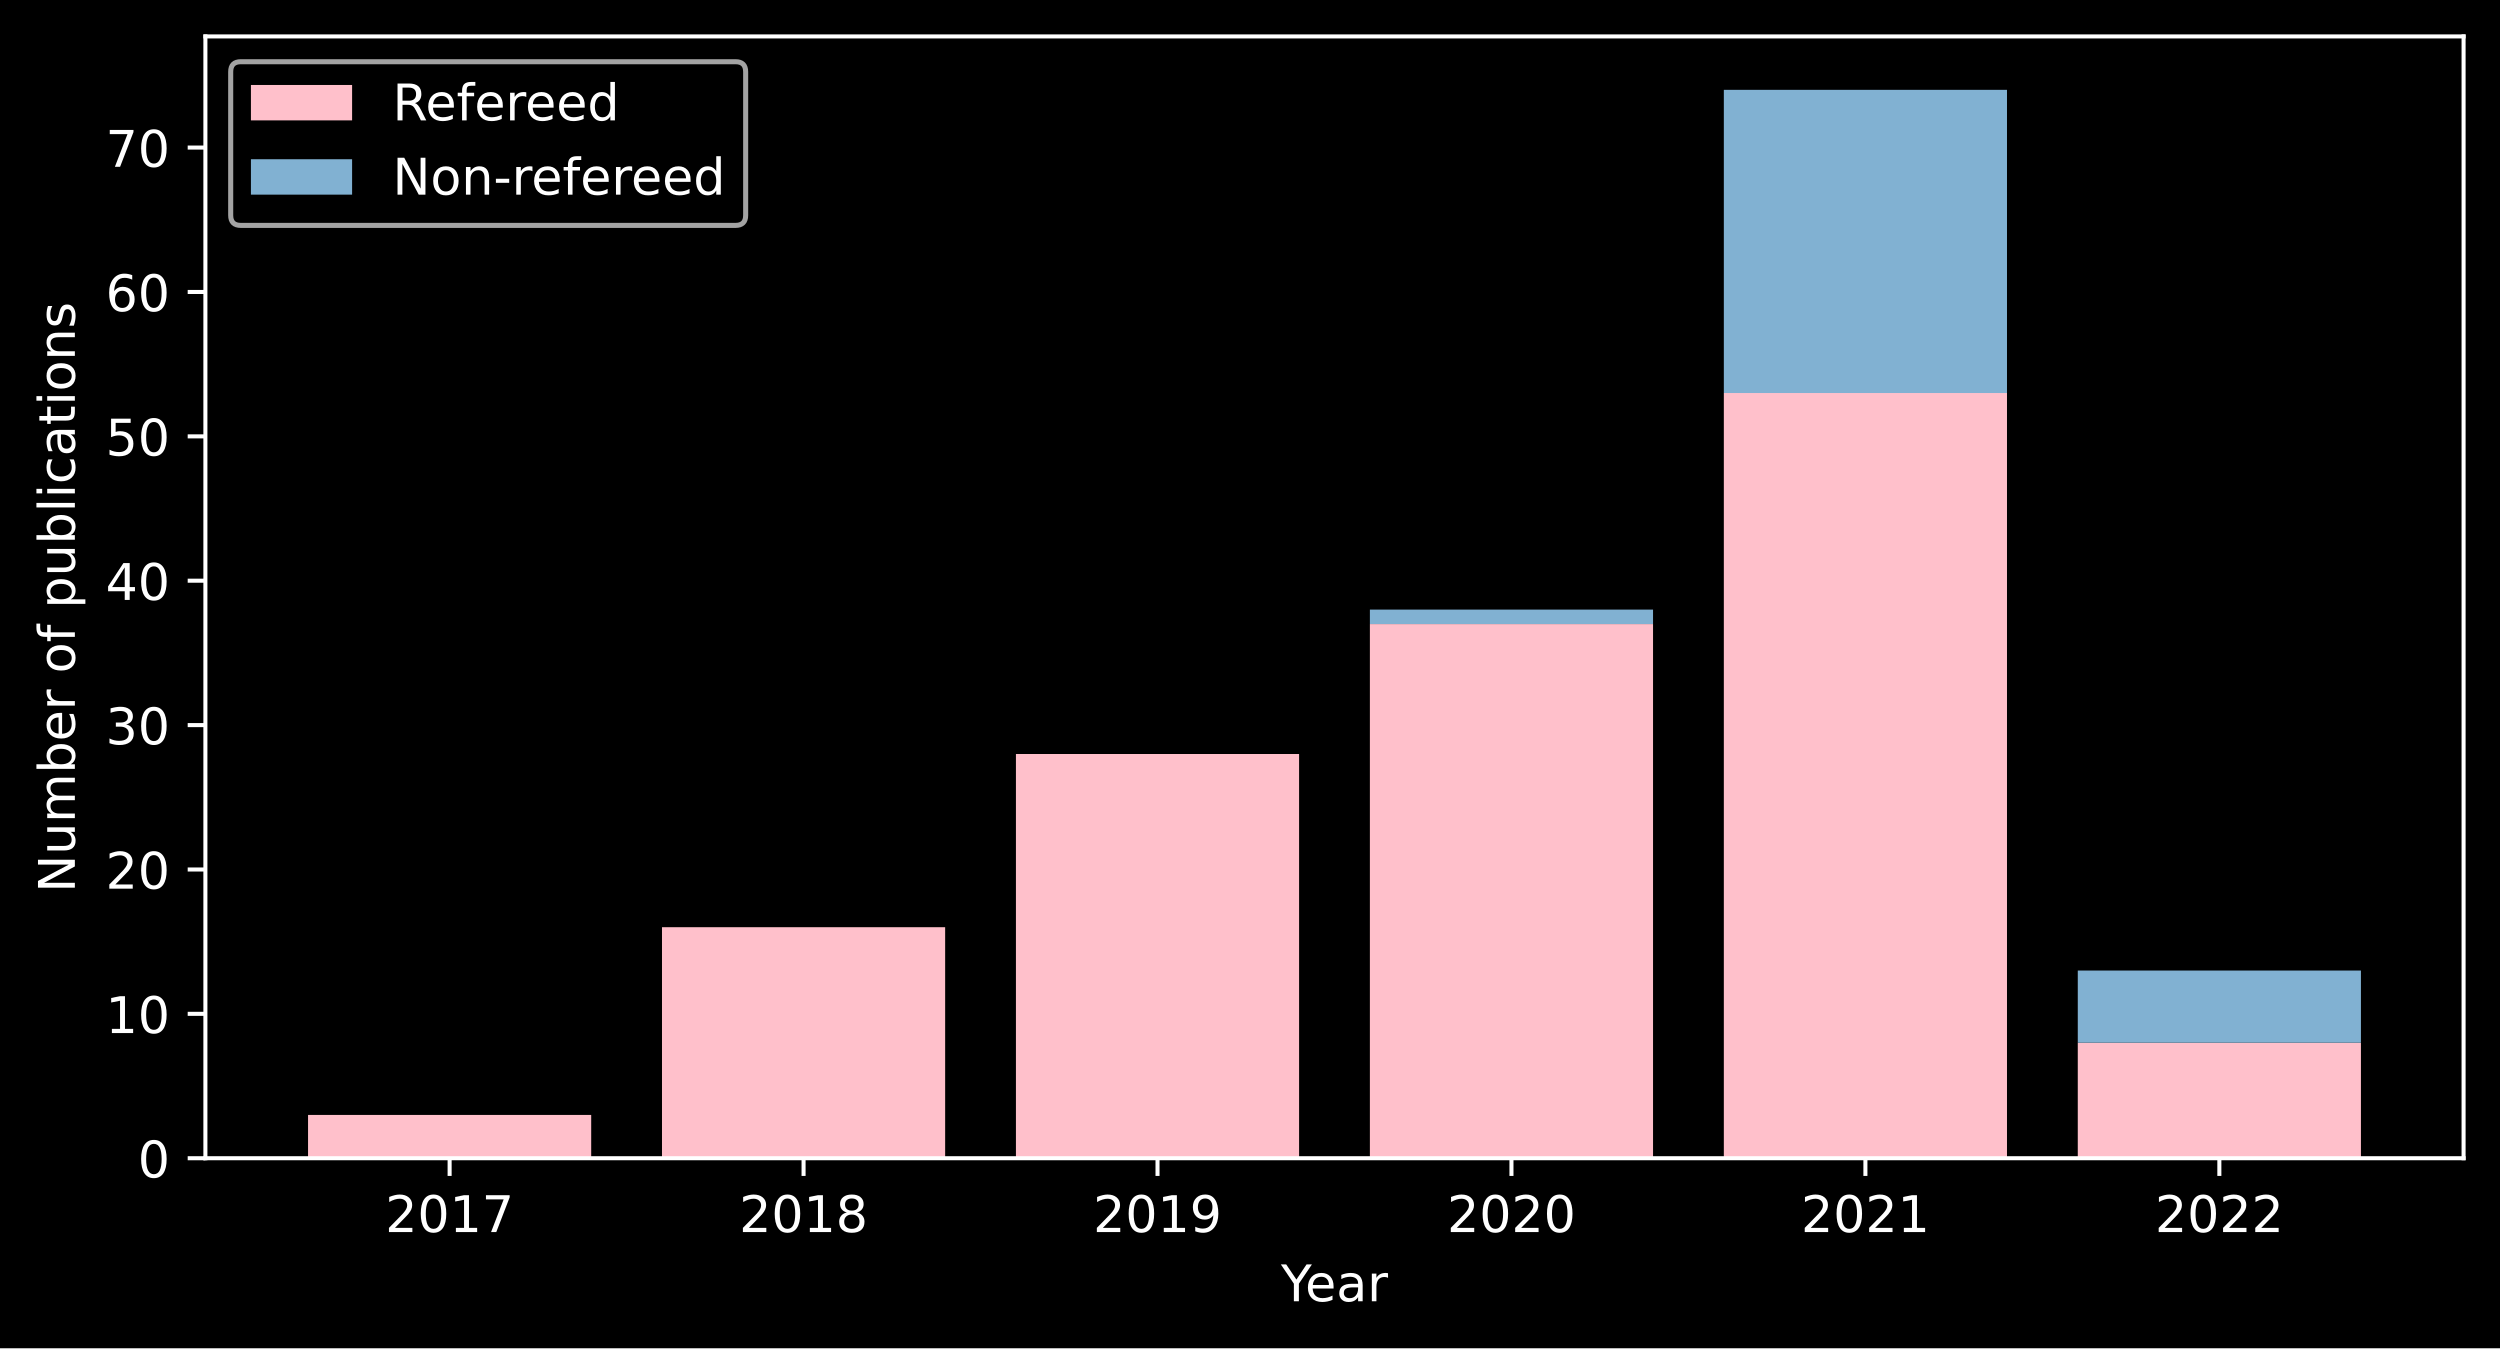
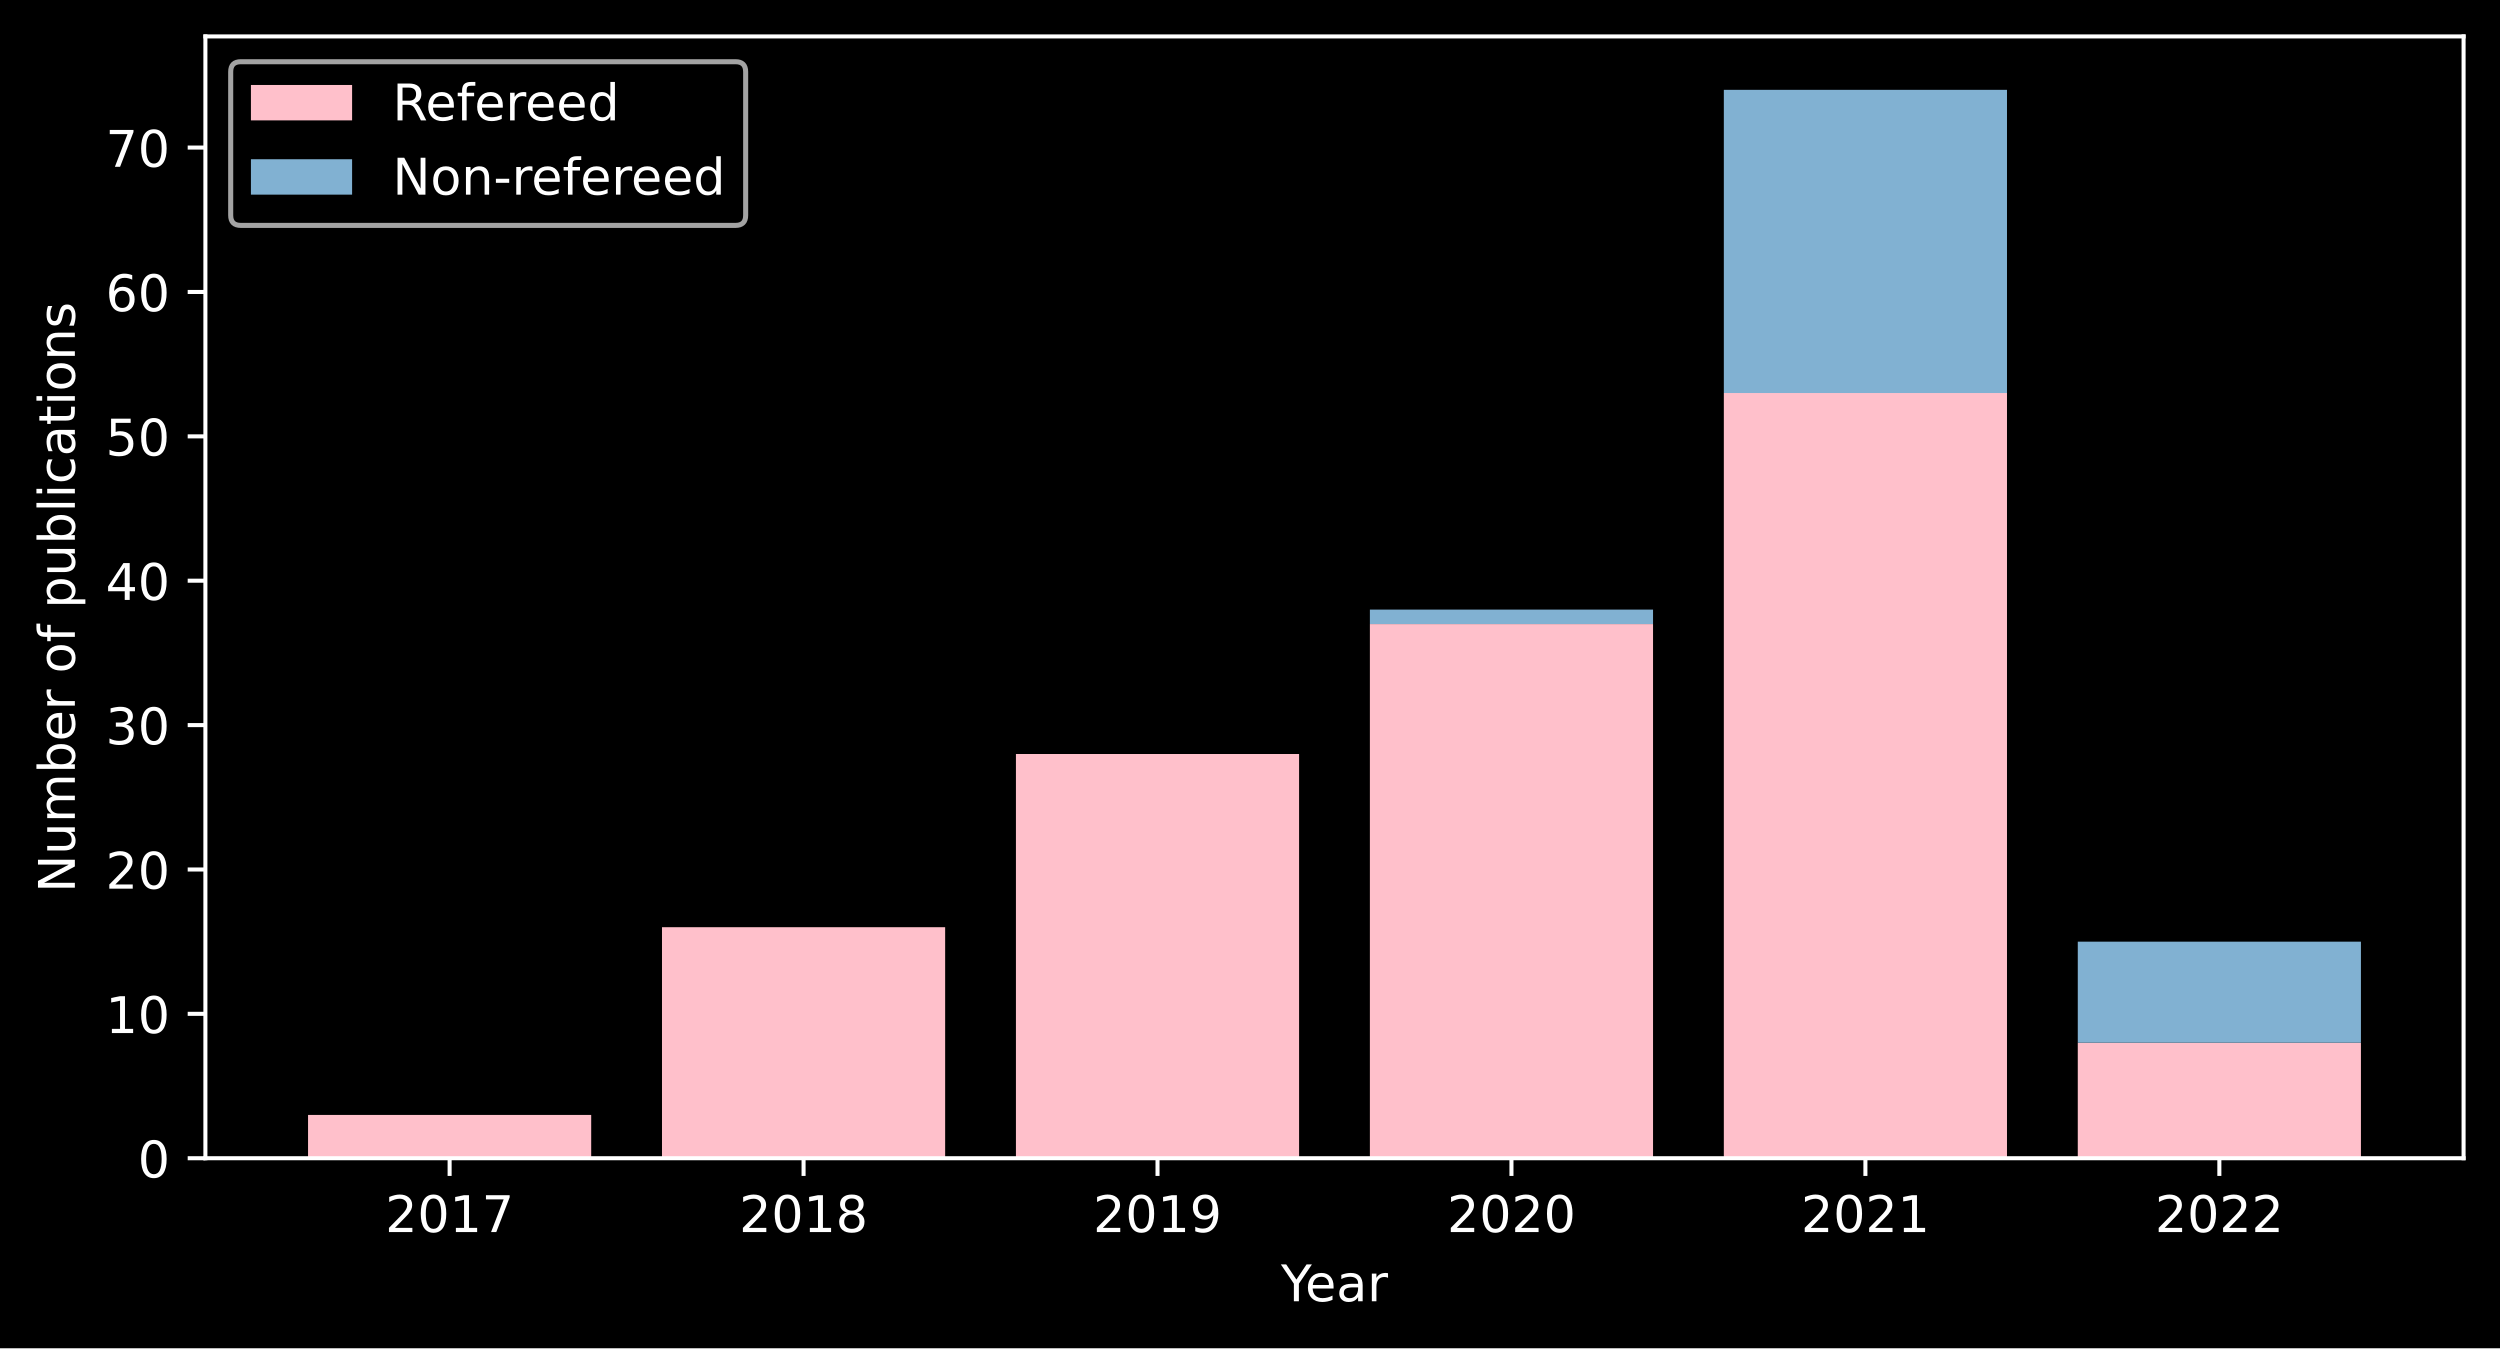
<svg xmlns="http://www.w3.org/2000/svg" xmlns:xlink="http://www.w3.org/1999/xlink" width="494.203pt" height="266.516pt" viewBox="0 0 494.203 266.516" version="1.1">
  <defs>
    <style type="text/css">*{stroke-linejoin: round; stroke-linecap: butt}</style>
  </defs>
  <g id="figure_1">
    <g id="patch_1">
      <path d="M 0 266.516  L 494.203 266.516  L 494.203 0  L 0 0  z " />
    </g>
    <g id="axes_1">
      <g id="patch_2">
        <path d="M 40.603 228.96  L 487.003 228.96  L 487.003 7.2  L 40.603 7.2  z " />
      </g>
      <g id="patch_3">
-         <path d="M 410.737 228.96  L 466.712 228.96  L 466.712 206.128  L 410.737 206.128  z " clip-path="url(#pca497030c2)" style="fill: #ffc0cb" />
+         <path d="M 410.737 228.96  L 466.712 228.96  L 466.712 206.128  L 410.737 206.128  z " clip-path="url(#p0828d75d05)" style="fill: #ffc0cb" />
      </g>
      <g id="patch_4">
-         <path d="M 340.769 228.96  L 396.744 228.96  L 396.744 77.695  L 340.769 77.695  z " clip-path="url(#pca497030c2)" style="fill: #ffc0cb" />
+         <path d="M 340.769 228.96  L 396.744 228.96  L 396.744 77.695  L 340.769 77.695  z " clip-path="url(#p0828d75d05)" style="fill: #ffc0cb" />
      </g>
      <g id="patch_5">
-         <path d="M 270.8 228.96  L 326.775 228.96  L 326.775 123.36  L 270.8 123.36  z " clip-path="url(#pca497030c2)" style="fill: #ffc0cb" />
+         <path d="M 270.8 228.96  L 326.775 228.96  L 326.775 123.36  L 270.8 123.36  z " clip-path="url(#p0828d75d05)" style="fill: #ffc0cb" />
      </g>
      <g id="patch_6">
-         <path d="M 200.831 228.96  L 256.806 228.96  L 256.806 149.046  L 200.831 149.046  z " clip-path="url(#pca497030c2)" style="fill: #ffc0cb" />
+         <path d="M 200.831 228.96  L 256.806 228.96  L 256.806 149.046  L 200.831 149.046  z " clip-path="url(#p0828d75d05)" style="fill: #ffc0cb" />
      </g>
      <g id="patch_7">
-         <path d="M 130.863 228.96  L 186.838 228.96  L 186.838 183.295  L 130.863 183.295  z " clip-path="url(#pca497030c2)" style="fill: #ffc0cb" />
+         <path d="M 130.863 228.96  L 186.838 228.96  L 186.838 183.295  L 130.863 183.295  z " clip-path="url(#p0828d75d05)" style="fill: #ffc0cb" />
      </g>
      <g id="patch_8">
-         <path d="M 60.894 228.96  L 116.869 228.96  L 116.869 220.398  L 60.894 220.398  z " clip-path="url(#pca497030c2)" style="fill: #ffc0cb" />
+         <path d="M 60.894 228.96  L 116.869 228.96  L 116.869 220.398  L 60.894 220.398  z " clip-path="url(#p0828d75d05)" style="fill: #ffc0cb" />
      </g>
      <g id="patch_9">
-         <path d="M 410.737 206.128  L 466.712 206.128  L 466.712 191.857  L 410.737 191.857  z " clip-path="url(#pca497030c2)" style="fill: #81b1d2" />
+         <path d="M 410.737 206.128  L 466.712 206.128  L 466.712 186.149  L 410.737 186.149  z " clip-path="url(#p0828d75d05)" style="fill: #81b1d2" />
      </g>
      <g id="patch_10">
-         <path d="M 340.769 77.695  L 396.744 77.695  L 396.744 17.76  L 340.769 17.76  z " clip-path="url(#pca497030c2)" style="fill: #81b1d2" />
+         <path d="M 340.769 77.695  L 396.744 77.695  L 396.744 17.76  L 340.769 17.76  z " clip-path="url(#p0828d75d05)" style="fill: #81b1d2" />
      </g>
      <g id="patch_11">
-         <path d="M 270.8 123.36  L 326.775 123.36  L 326.775 120.506  L 270.8 120.506  z " clip-path="url(#pca497030c2)" style="fill: #81b1d2" />
+         <path d="M 270.8 123.36  L 326.775 123.36  L 326.775 120.506  L 270.8 120.506  z " clip-path="url(#p0828d75d05)" style="fill: #81b1d2" />
      </g>
      <g id="patch_12">
-         <path d="M 200.831 149.046  L 256.806 149.046  L 256.806 149.046  L 200.831 149.046  z " clip-path="url(#pca497030c2)" style="fill: #81b1d2" />
+         <path d="M 200.831 149.046  L 256.806 149.046  L 256.806 149.046  L 200.831 149.046  z " clip-path="url(#p0828d75d05)" style="fill: #81b1d2" />
      </g>
      <g id="patch_13">
-         <path d="M 130.863 183.295  L 186.838 183.295  L 186.838 183.295  L 130.863 183.295  z " clip-path="url(#pca497030c2)" style="fill: #81b1d2" />
+         <path d="M 130.863 183.295  L 186.838 183.295  L 186.838 183.295  L 130.863 183.295  z " clip-path="url(#p0828d75d05)" style="fill: #81b1d2" />
      </g>
      <g id="patch_14">
-         <path d="M 60.894 220.398  L 116.869 220.398  L 116.869 220.398  L 60.894 220.398  z " clip-path="url(#pca497030c2)" style="fill: #81b1d2" />
+         <path d="M 60.894 220.398  L 116.869 220.398  L 116.869 220.398  L 60.894 220.398  z " clip-path="url(#p0828d75d05)" style="fill: #81b1d2" />
      </g>
      <g id="matplotlib.axis_1">
        <g id="xtick_1">
          <g id="line2d_1">
            <defs>
-               <path id="mfd5623c3f3" d="M 0 0  L 0 3.5  " style="stroke: #ffffff; stroke-width: 0.8" />
-             </defs>
-             <g>
-               <use xlink:href="#mfd5623c3f3" x="438.725" y="228.96" style="fill: #ffffff; stroke: #ffffff; stroke-width: 0.8" />
+               <path id="m90d5ea6940" d="M 0 0  L 0 3.5  " style="stroke: #ffffff; stroke-width: 0.8" />
+             </defs>
+             <g>
+               <use xlink:href="#m90d5ea6940" x="438.725" y="228.96" style="fill: #ffffff; stroke: #ffffff; stroke-width: 0.8" />
            </g>
          </g>
          <g id="text_1">
            <g style="fill: #ffffff" transform="translate(425.9998 243.5584)scale(0.1 -0.1)">
              <defs>
                <path id="DejaVuSans-32" d="M 1228 531  L 3431 531  L 3431 0  L 469 0  L 469 531  Q 828 903 1448 1529  Q 2069 2156 2228 2338  Q 2531 2678 2651 2914  Q 2772 3150 2772 3378  Q 2772 3750 2511 3984  Q 2250 4219 1831 4219  Q 1534 4219 1204 4116  Q 875 4013 500 3803  L 500 4441  Q 881 4594 1212 4672  Q 1544 4750 1819 4750  Q 2544 4750 2975 4387  Q 3406 4025 3406 3419  Q 3406 3131 3298 2873  Q 3191 2616 2906 2266  Q 2828 2175 2409 1742  Q 1991 1309 1228 531  z " transform="scale(0.015625)" />
                <path id="DejaVuSans-30" d="M 2034 4250  Q 1547 4250 1301 3770  Q 1056 3291 1056 2328  Q 1056 1369 1301 889  Q 1547 409 2034 409  Q 2525 409 2770 889  Q 3016 1369 3016 2328  Q 3016 3291 2770 3770  Q 2525 4250 2034 4250  z M 2034 4750  Q 2819 4750 3233 4129  Q 3647 3509 3647 2328  Q 3647 1150 3233 529  Q 2819 -91 2034 -91  Q 1250 -91 836 529  Q 422 1150 422 2328  Q 422 3509 836 4129  Q 1250 4750 2034 4750  z " transform="scale(0.015625)" />
              </defs>
              <use xlink:href="#DejaVuSans-32" />
              <use xlink:href="#DejaVuSans-30" x="63.623" />
              <use xlink:href="#DejaVuSans-32" x="127.246" />
              <use xlink:href="#DejaVuSans-32" x="190.869" />
            </g>
          </g>
        </g>
        <g id="xtick_2">
          <g id="line2d_2">
            <g>
-               <use xlink:href="#mfd5623c3f3" x="368.756" y="228.96" style="fill: #ffffff; stroke: #ffffff; stroke-width: 0.8" />
+               <use xlink:href="#m90d5ea6940" x="368.756" y="228.96" style="fill: #ffffff; stroke: #ffffff; stroke-width: 0.8" />
            </g>
          </g>
          <g id="text_2">
            <g style="fill: #ffffff" transform="translate(356.0311 243.5584)scale(0.1 -0.1)">
              <defs>
                <path id="DejaVuSans-31" d="M 794 531  L 1825 531  L 1825 4091  L 703 3866  L 703 4441  L 1819 4666  L 2450 4666  L 2450 531  L 3481 531  L 3481 0  L 794 0  L 794 531  z " transform="scale(0.015625)" />
              </defs>
              <use xlink:href="#DejaVuSans-32" />
              <use xlink:href="#DejaVuSans-30" x="63.623" />
              <use xlink:href="#DejaVuSans-32" x="127.246" />
              <use xlink:href="#DejaVuSans-31" x="190.869" />
            </g>
          </g>
        </g>
        <g id="xtick_3">
          <g id="line2d_3">
            <g>
-               <use xlink:href="#mfd5623c3f3" x="298.787" y="228.96" style="fill: #ffffff; stroke: #ffffff; stroke-width: 0.8" />
+               <use xlink:href="#m90d5ea6940" x="298.787" y="228.96" style="fill: #ffffff; stroke: #ffffff; stroke-width: 0.8" />
            </g>
          </g>
          <g id="text_3">
            <g style="fill: #ffffff" transform="translate(286.0625 243.5584)scale(0.1 -0.1)">
              <use xlink:href="#DejaVuSans-32" />
              <use xlink:href="#DejaVuSans-30" x="63.623" />
              <use xlink:href="#DejaVuSans-32" x="127.246" />
              <use xlink:href="#DejaVuSans-30" x="190.869" />
            </g>
          </g>
        </g>
        <g id="xtick_4">
          <g id="line2d_4">
            <g>
-               <use xlink:href="#mfd5623c3f3" x="228.819" y="228.96" style="fill: #ffffff; stroke: #ffffff; stroke-width: 0.8" />
+               <use xlink:href="#m90d5ea6940" x="228.819" y="228.96" style="fill: #ffffff; stroke: #ffffff; stroke-width: 0.8" />
            </g>
          </g>
          <g id="text_4">
            <g style="fill: #ffffff" transform="translate(216.0938 243.5584)scale(0.1 -0.1)">
              <defs>
                <path id="DejaVuSans-39" d="M 703 97  L 703 672  Q 941 559 1184 500  Q 1428 441 1663 441  Q 2288 441 2617 861  Q 2947 1281 2994 2138  Q 2813 1869 2534 1725  Q 2256 1581 1919 1581  Q 1219 1581 811 2004  Q 403 2428 403 3163  Q 403 3881 828 4315  Q 1253 4750 1959 4750  Q 2769 4750 3195 4129  Q 3622 3509 3622 2328  Q 3622 1225 3098 567  Q 2575 -91 1691 -91  Q 1453 -91 1209 -44  Q 966 3 703 97  z M 1959 2075  Q 2384 2075 2632 2365  Q 2881 2656 2881 3163  Q 2881 3666 2632 3958  Q 2384 4250 1959 4250  Q 1534 4250 1286 3958  Q 1038 3666 1038 3163  Q 1038 2656 1286 2365  Q 1534 2075 1959 2075  z " transform="scale(0.015625)" />
              </defs>
              <use xlink:href="#DejaVuSans-32" />
              <use xlink:href="#DejaVuSans-30" x="63.623" />
              <use xlink:href="#DejaVuSans-31" x="127.246" />
              <use xlink:href="#DejaVuSans-39" x="190.869" />
            </g>
          </g>
        </g>
        <g id="xtick_5">
          <g id="line2d_5">
            <g>
-               <use xlink:href="#mfd5623c3f3" x="158.85" y="228.96" style="fill: #ffffff; stroke: #ffffff; stroke-width: 0.8" />
+               <use xlink:href="#m90d5ea6940" x="158.85" y="228.96" style="fill: #ffffff; stroke: #ffffff; stroke-width: 0.8" />
            </g>
          </g>
          <g id="text_5">
            <g style="fill: #ffffff" transform="translate(146.1251 243.5584)scale(0.1 -0.1)">
              <defs>
                <path id="DejaVuSans-38" d="M 2034 2216  Q 1584 2216 1326 1975  Q 1069 1734 1069 1313  Q 1069 891 1326 650  Q 1584 409 2034 409  Q 2484 409 2743 651  Q 3003 894 3003 1313  Q 3003 1734 2745 1975  Q 2488 2216 2034 2216  z M 1403 2484  Q 997 2584 770 2862  Q 544 3141 544 3541  Q 544 4100 942 4425  Q 1341 4750 2034 4750  Q 2731 4750 3128 4425  Q 3525 4100 3525 3541  Q 3525 3141 3298 2862  Q 3072 2584 2669 2484  Q 3125 2378 3379 2068  Q 3634 1759 3634 1313  Q 3634 634 3220 271  Q 2806 -91 2034 -91  Q 1263 -91 848 271  Q 434 634 434 1313  Q 434 1759 690 2068  Q 947 2378 1403 2484  z M 1172 3481  Q 1172 3119 1398 2916  Q 1625 2713 2034 2713  Q 2441 2713 2670 2916  Q 2900 3119 2900 3481  Q 2900 3844 2670 4047  Q 2441 4250 2034 4250  Q 1625 4250 1398 4047  Q 1172 3844 1172 3481  z " transform="scale(0.015625)" />
              </defs>
              <use xlink:href="#DejaVuSans-32" />
              <use xlink:href="#DejaVuSans-30" x="63.623" />
              <use xlink:href="#DejaVuSans-31" x="127.246" />
              <use xlink:href="#DejaVuSans-38" x="190.869" />
            </g>
          </g>
        </g>
        <g id="xtick_6">
          <g id="line2d_6">
            <g>
-               <use xlink:href="#mfd5623c3f3" x="88.881" y="228.96" style="fill: #ffffff; stroke: #ffffff; stroke-width: 0.8" />
+               <use xlink:href="#m90d5ea6940" x="88.881" y="228.96" style="fill: #ffffff; stroke: #ffffff; stroke-width: 0.8" />
            </g>
          </g>
          <g id="text_6">
            <g style="fill: #ffffff" transform="translate(76.1565 243.5584)scale(0.1 -0.1)">
              <defs>
                <path id="DejaVuSans-37" d="M 525 4666  L 3525 4666  L 3525 4397  L 1831 0  L 1172 0  L 2766 4134  L 525 4134  L 525 4666  z " transform="scale(0.015625)" />
              </defs>
              <use xlink:href="#DejaVuSans-32" />
              <use xlink:href="#DejaVuSans-30" x="63.623" />
              <use xlink:href="#DejaVuSans-31" x="127.246" />
              <use xlink:href="#DejaVuSans-37" x="190.869" />
            </g>
          </g>
        </g>
        <g id="text_7">
          <g style="fill: #ffffff" transform="translate(253.2156 257.2366)scale(0.1 -0.1)">
            <defs>
              <path id="DejaVuSans-59" d="M -13 4666  L 666 4666  L 1959 2747  L 3244 4666  L 3922 4666  L 2272 2222  L 2272 0  L 1638 0  L 1638 2222  L -13 4666  z " transform="scale(0.015625)" />
              <path id="DejaVuSans-65" d="M 3597 1894  L 3597 1613  L 953 1613  Q 991 1019 1311 708  Q 1631 397 2203 397  Q 2534 397 2845 478  Q 3156 559 3463 722  L 3463 178  Q 3153 47 2828 -22  Q 2503 -91 2169 -91  Q 1331 -91 842 396  Q 353 884 353 1716  Q 353 2575 817 3079  Q 1281 3584 2069 3584  Q 2775 3584 3186 3129  Q 3597 2675 3597 1894  z M 3022 2063  Q 3016 2534 2758 2815  Q 2500 3097 2075 3097  Q 1594 3097 1305 2825  Q 1016 2553 972 2059  L 3022 2063  z " transform="scale(0.015625)" />
              <path id="DejaVuSans-61" d="M 2194 1759  Q 1497 1759 1228 1600  Q 959 1441 959 1056  Q 959 750 1161 570  Q 1363 391 1709 391  Q 2188 391 2477 730  Q 2766 1069 2766 1631  L 2766 1759  L 2194 1759  z M 3341 1997  L 3341 0  L 2766 0  L 2766 531  Q 2569 213 2275 61  Q 1981 -91 1556 -91  Q 1019 -91 701 211  Q 384 513 384 1019  Q 384 1609 779 1909  Q 1175 2209 1959 2209  L 2766 2209  L 2766 2266  Q 2766 2663 2505 2880  Q 2244 3097 1772 3097  Q 1472 3097 1187 3025  Q 903 2953 641 2809  L 641 3341  Q 956 3463 1253 3523  Q 1550 3584 1831 3584  Q 2591 3584 2966 3190  Q 3341 2797 3341 1997  z " transform="scale(0.015625)" />
              <path id="DejaVuSans-72" d="M 2631 2963  Q 2534 3019 2420 3045  Q 2306 3072 2169 3072  Q 1681 3072 1420 2755  Q 1159 2438 1159 1844  L 1159 0  L 581 0  L 581 3500  L 1159 3500  L 1159 2956  Q 1341 3275 1631 3429  Q 1922 3584 2338 3584  Q 2397 3584 2469 3576  Q 2541 3569 2628 3553  L 2631 2963  z " transform="scale(0.015625)" />
            </defs>
            <use xlink:href="#DejaVuSans-59" />
            <use xlink:href="#DejaVuSans-65" x="47.834" />
            <use xlink:href="#DejaVuSans-61" x="109.357" />
            <use xlink:href="#DejaVuSans-72" x="170.637" />
          </g>
        </g>
      </g>
      <g id="matplotlib.axis_2">
        <g id="ytick_1">
          <g id="line2d_7">
            <defs>
-               <path id="m4cef9b51c7" d="M 0 0  L -3.5 0  " style="stroke: #ffffff; stroke-width: 0.8" />
-             </defs>
-             <g>
-               <use xlink:href="#m4cef9b51c7" x="40.603" y="228.96" style="fill: #ffffff; stroke: #ffffff; stroke-width: 0.8" />
+               <path id="mcc60d01789" d="M 0 0  L -3.5 0  " style="stroke: #ffffff; stroke-width: 0.8" />
+             </defs>
+             <g>
+               <use xlink:href="#mcc60d01789" x="40.603" y="228.96" style="fill: #ffffff; stroke: #ffffff; stroke-width: 0.8" />
            </g>
          </g>
          <g id="text_8">
            <g style="fill: #ffffff" transform="translate(27.24063 232.7592)scale(0.1 -0.1)">
              <use xlink:href="#DejaVuSans-30" />
            </g>
          </g>
        </g>
        <g id="ytick_2">
          <g id="line2d_8">
            <g>
-               <use xlink:href="#m4cef9b51c7" x="40.603" y="200.419" style="fill: #ffffff; stroke: #ffffff; stroke-width: 0.8" />
+               <use xlink:href="#mcc60d01789" x="40.603" y="200.419" style="fill: #ffffff; stroke: #ffffff; stroke-width: 0.8" />
            </g>
          </g>
          <g id="text_9">
            <g style="fill: #ffffff" transform="translate(20.87813 204.2187)scale(0.1 -0.1)">
              <use xlink:href="#DejaVuSans-31" />
              <use xlink:href="#DejaVuSans-30" x="63.623" />
            </g>
          </g>
        </g>
        <g id="ytick_3">
          <g id="line2d_9">
            <g>
-               <use xlink:href="#m4cef9b51c7" x="40.603" y="171.879" style="fill: #ffffff; stroke: #ffffff; stroke-width: 0.8" />
+               <use xlink:href="#mcc60d01789" x="40.603" y="171.879" style="fill: #ffffff; stroke: #ffffff; stroke-width: 0.8" />
            </g>
          </g>
          <g id="text_10">
            <g style="fill: #ffffff" transform="translate(20.87813 175.6781)scale(0.1 -0.1)">
              <use xlink:href="#DejaVuSans-32" />
              <use xlink:href="#DejaVuSans-30" x="63.623" />
            </g>
          </g>
        </g>
        <g id="ytick_4">
          <g id="line2d_10">
            <g>
-               <use xlink:href="#m4cef9b51c7" x="40.603" y="143.338" style="fill: #ffffff; stroke: #ffffff; stroke-width: 0.8" />
+               <use xlink:href="#mcc60d01789" x="40.603" y="143.338" style="fill: #ffffff; stroke: #ffffff; stroke-width: 0.8" />
            </g>
          </g>
          <g id="text_11">
            <g style="fill: #ffffff" transform="translate(20.87813 147.1376)scale(0.1 -0.1)">
              <defs>
                <path id="DejaVuSans-33" d="M 2597 2516  Q 3050 2419 3304 2112  Q 3559 1806 3559 1356  Q 3559 666 3084 287  Q 2609 -91 1734 -91  Q 1441 -91 1130 -33  Q 819 25 488 141  L 488 750  Q 750 597 1062 519  Q 1375 441 1716 441  Q 2309 441 2620 675  Q 2931 909 2931 1356  Q 2931 1769 2642 2001  Q 2353 2234 1838 2234  L 1294 2234  L 1294 2753  L 1863 2753  Q 2328 2753 2575 2939  Q 2822 3125 2822 3475  Q 2822 3834 2567 4026  Q 2313 4219 1838 4219  Q 1578 4219 1281 4162  Q 984 4106 628 3988  L 628 4550  Q 988 4650 1302 4700  Q 1616 4750 1894 4750  Q 2613 4750 3031 4423  Q 3450 4097 3450 3541  Q 3450 3153 3228 2886  Q 3006 2619 2597 2516  z " transform="scale(0.015625)" />
              </defs>
              <use xlink:href="#DejaVuSans-33" />
              <use xlink:href="#DejaVuSans-30" x="63.623" />
            </g>
          </g>
        </g>
        <g id="ytick_5">
          <g id="line2d_11">
            <g>
-               <use xlink:href="#m4cef9b51c7" x="40.603" y="114.798" style="fill: #ffffff; stroke: #ffffff; stroke-width: 0.8" />
+               <use xlink:href="#mcc60d01789" x="40.603" y="114.798" style="fill: #ffffff; stroke: #ffffff; stroke-width: 0.8" />
            </g>
          </g>
          <g id="text_12">
            <g style="fill: #ffffff" transform="translate(20.87813 118.5971)scale(0.1 -0.1)">
              <defs>
                <path id="DejaVuSans-34" d="M 2419 4116  L 825 1625  L 2419 1625  L 2419 4116  z M 2253 4666  L 3047 4666  L 3047 1625  L 3713 1625  L 3713 1100  L 3047 1100  L 3047 0  L 2419 0  L 2419 1100  L 313 1100  L 313 1709  L 2253 4666  z " transform="scale(0.015625)" />
              </defs>
              <use xlink:href="#DejaVuSans-34" />
              <use xlink:href="#DejaVuSans-30" x="63.623" />
            </g>
          </g>
        </g>
        <g id="ytick_6">
          <g id="line2d_12">
            <g>
-               <use xlink:href="#m4cef9b51c7" x="40.603" y="86.257" style="fill: #ffffff; stroke: #ffffff; stroke-width: 0.8" />
+               <use xlink:href="#mcc60d01789" x="40.603" y="86.257" style="fill: #ffffff; stroke: #ffffff; stroke-width: 0.8" />
            </g>
          </g>
          <g id="text_13">
            <g style="fill: #ffffff" transform="translate(20.87813 90.05652)scale(0.1 -0.1)">
              <defs>
                <path id="DejaVuSans-35" d="M 691 4666  L 3169 4666  L 3169 4134  L 1269 4134  L 1269 2991  Q 1406 3038 1543 3061  Q 1681 3084 1819 3084  Q 2600 3084 3056 2656  Q 3513 2228 3513 1497  Q 3513 744 3044 326  Q 2575 -91 1722 -91  Q 1428 -91 1123 -41  Q 819 9 494 109  L 494 744  Q 775 591 1075 516  Q 1375 441 1709 441  Q 2250 441 2565 725  Q 2881 1009 2881 1497  Q 2881 1984 2565 2268  Q 2250 2553 1709 2553  Q 1456 2553 1204 2497  Q 953 2441 691 2322  L 691 4666  z " transform="scale(0.015625)" />
              </defs>
              <use xlink:href="#DejaVuSans-35" />
              <use xlink:href="#DejaVuSans-30" x="63.623" />
            </g>
          </g>
        </g>
        <g id="ytick_7">
          <g id="line2d_13">
            <g>
-               <use xlink:href="#m4cef9b51c7" x="40.603" y="57.717" style="fill: #ffffff; stroke: #ffffff; stroke-width: 0.8" />
+               <use xlink:href="#mcc60d01789" x="40.603" y="57.717" style="fill: #ffffff; stroke: #ffffff; stroke-width: 0.8" />
            </g>
          </g>
          <g id="text_14">
            <g style="fill: #ffffff" transform="translate(20.87813 61.51598)scale(0.1 -0.1)">
              <defs>
                <path id="DejaVuSans-36" d="M 2113 2584  Q 1688 2584 1439 2293  Q 1191 2003 1191 1497  Q 1191 994 1439 701  Q 1688 409 2113 409  Q 2538 409 2786 701  Q 3034 994 3034 1497  Q 3034 2003 2786 2293  Q 2538 2584 2113 2584  z M 3366 4563  L 3366 3988  Q 3128 4100 2886 4159  Q 2644 4219 2406 4219  Q 1781 4219 1451 3797  Q 1122 3375 1075 2522  Q 1259 2794 1537 2939  Q 1816 3084 2150 3084  Q 2853 3084 3261 2657  Q 3669 2231 3669 1497  Q 3669 778 3244 343  Q 2819 -91 2113 -91  Q 1303 -91 875 529  Q 447 1150 447 2328  Q 447 3434 972 4092  Q 1497 4750 2381 4750  Q 2619 4750 2861 4703  Q 3103 4656 3366 4563  z " transform="scale(0.015625)" />
              </defs>
              <use xlink:href="#DejaVuSans-36" />
              <use xlink:href="#DejaVuSans-30" x="63.623" />
            </g>
          </g>
        </g>
        <g id="ytick_8">
          <g id="line2d_14">
            <g>
-               <use xlink:href="#m4cef9b51c7" x="40.603" y="29.176" style="fill: #ffffff; stroke: #ffffff; stroke-width: 0.8" />
+               <use xlink:href="#mcc60d01789" x="40.603" y="29.176" style="fill: #ffffff; stroke: #ffffff; stroke-width: 0.8" />
            </g>
          </g>
          <g id="text_15">
            <g style="fill: #ffffff" transform="translate(20.87813 32.97543)scale(0.1 -0.1)">
              <use xlink:href="#DejaVuSans-37" />
              <use xlink:href="#DejaVuSans-30" x="63.623" />
            </g>
          </g>
        </g>
        <g id="text_16">
          <g style="fill: #ffffff" transform="translate(14.79844 176.4542)rotate(-90)scale(0.1 -0.1)">
            <defs>
              <path id="DejaVuSans-4e" d="M 628 4666  L 1478 4666  L 3547 763  L 3547 4666  L 4159 4666  L 4159 0  L 3309 0  L 1241 3903  L 1241 0  L 628 0  L 628 4666  z " transform="scale(0.015625)" />
              <path id="DejaVuSans-75" d="M 544 1381  L 544 3500  L 1119 3500  L 1119 1403  Q 1119 906 1312 657  Q 1506 409 1894 409  Q 2359 409 2629 706  Q 2900 1003 2900 1516  L 2900 3500  L 3475 3500  L 3475 0  L 2900 0  L 2900 538  Q 2691 219 2414 64  Q 2138 -91 1772 -91  Q 1169 -91 856 284  Q 544 659 544 1381  z M 1991 3584  L 1991 3584  z " transform="scale(0.015625)" />
              <path id="DejaVuSans-6d" d="M 3328 2828  Q 3544 3216 3844 3400  Q 4144 3584 4550 3584  Q 5097 3584 5394 3201  Q 5691 2819 5691 2113  L 5691 0  L 5113 0  L 5113 2094  Q 5113 2597 4934 2840  Q 4756 3084 4391 3084  Q 3944 3084 3684 2787  Q 3425 2491 3425 1978  L 3425 0  L 2847 0  L 2847 2094  Q 2847 2600 2669 2842  Q 2491 3084 2119 3084  Q 1678 3084 1418 2786  Q 1159 2488 1159 1978  L 1159 0  L 581 0  L 581 3500  L 1159 3500  L 1159 2956  Q 1356 3278 1631 3431  Q 1906 3584 2284 3584  Q 2666 3584 2933 3390  Q 3200 3197 3328 2828  z " transform="scale(0.015625)" />
              <path id="DejaVuSans-62" d="M 3116 1747  Q 3116 2381 2855 2742  Q 2594 3103 2138 3103  Q 1681 3103 1420 2742  Q 1159 2381 1159 1747  Q 1159 1113 1420 752  Q 1681 391 2138 391  Q 2594 391 2855 752  Q 3116 1113 3116 1747  z M 1159 2969  Q 1341 3281 1617 3432  Q 1894 3584 2278 3584  Q 2916 3584 3314 3078  Q 3713 2572 3713 1747  Q 3713 922 3314 415  Q 2916 -91 2278 -91  Q 1894 -91 1617 61  Q 1341 213 1159 525  L 1159 0  L 581 0  L 581 4863  L 1159 4863  L 1159 2969  z " transform="scale(0.015625)" />
              <path id="DejaVuSans-20" transform="scale(0.015625)" />
              <path id="DejaVuSans-6f" d="M 1959 3097  Q 1497 3097 1228 2736  Q 959 2375 959 1747  Q 959 1119 1226 758  Q 1494 397 1959 397  Q 2419 397 2687 759  Q 2956 1122 2956 1747  Q 2956 2369 2687 2733  Q 2419 3097 1959 3097  z M 1959 3584  Q 2709 3584 3137 3096  Q 3566 2609 3566 1747  Q 3566 888 3137 398  Q 2709 -91 1959 -91  Q 1206 -91 779 398  Q 353 888 353 1747  Q 353 2609 779 3096  Q 1206 3584 1959 3584  z " transform="scale(0.015625)" />
              <path id="DejaVuSans-66" d="M 2375 4863  L 2375 4384  L 1825 4384  Q 1516 4384 1395 4259  Q 1275 4134 1275 3809  L 1275 3500  L 2222 3500  L 2222 3053  L 1275 3053  L 1275 0  L 697 0  L 697 3053  L 147 3053  L 147 3500  L 697 3500  L 697 3744  Q 697 4328 969 4595  Q 1241 4863 1831 4863  L 2375 4863  z " transform="scale(0.015625)" />
              <path id="DejaVuSans-70" d="M 1159 525  L 1159 -1331  L 581 -1331  L 581 3500  L 1159 3500  L 1159 2969  Q 1341 3281 1617 3432  Q 1894 3584 2278 3584  Q 2916 3584 3314 3078  Q 3713 2572 3713 1747  Q 3713 922 3314 415  Q 2916 -91 2278 -91  Q 1894 -91 1617 61  Q 1341 213 1159 525  z M 3116 1747  Q 3116 2381 2855 2742  Q 2594 3103 2138 3103  Q 1681 3103 1420 2742  Q 1159 2381 1159 1747  Q 1159 1113 1420 752  Q 1681 391 2138 391  Q 2594 391 2855 752  Q 3116 1113 3116 1747  z " transform="scale(0.015625)" />
              <path id="DejaVuSans-6c" d="M 603 4863  L 1178 4863  L 1178 0  L 603 0  L 603 4863  z " transform="scale(0.015625)" />
              <path id="DejaVuSans-69" d="M 603 3500  L 1178 3500  L 1178 0  L 603 0  L 603 3500  z M 603 4863  L 1178 4863  L 1178 4134  L 603 4134  L 603 4863  z " transform="scale(0.015625)" />
              <path id="DejaVuSans-63" d="M 3122 3366  L 3122 2828  Q 2878 2963 2633 3030  Q 2388 3097 2138 3097  Q 1578 3097 1268 2742  Q 959 2388 959 1747  Q 959 1106 1268 751  Q 1578 397 2138 397  Q 2388 397 2633 464  Q 2878 531 3122 666  L 3122 134  Q 2881 22 2623 -34  Q 2366 -91 2075 -91  Q 1284 -91 818 406  Q 353 903 353 1747  Q 353 2603 823 3093  Q 1294 3584 2113 3584  Q 2378 3584 2631 3529  Q 2884 3475 3122 3366  z " transform="scale(0.015625)" />
              <path id="DejaVuSans-74" d="M 1172 4494  L 1172 3500  L 2356 3500  L 2356 3053  L 1172 3053  L 1172 1153  Q 1172 725 1289 603  Q 1406 481 1766 481  L 2356 481  L 2356 0  L 1766 0  Q 1100 0 847 248  Q 594 497 594 1153  L 594 3053  L 172 3053  L 172 3500  L 594 3500  L 594 4494  L 1172 4494  z " transform="scale(0.015625)" />
              <path id="DejaVuSans-6e" d="M 3513 2113  L 3513 0  L 2938 0  L 2938 2094  Q 2938 2591 2744 2837  Q 2550 3084 2163 3084  Q 1697 3084 1428 2787  Q 1159 2491 1159 1978  L 1159 0  L 581 0  L 581 3500  L 1159 3500  L 1159 2956  Q 1366 3272 1645 3428  Q 1925 3584 2291 3584  Q 2894 3584 3203 3211  Q 3513 2838 3513 2113  z " transform="scale(0.015625)" />
              <path id="DejaVuSans-73" d="M 2834 3397  L 2834 2853  Q 2591 2978 2328 3040  Q 2066 3103 1784 3103  Q 1356 3103 1142 2972  Q 928 2841 928 2578  Q 928 2378 1081 2264  Q 1234 2150 1697 2047  L 1894 2003  Q 2506 1872 2764 1633  Q 3022 1394 3022 966  Q 3022 478 2636 193  Q 2250 -91 1575 -91  Q 1294 -91 989 -36  Q 684 19 347 128  L 347 722  Q 666 556 975 473  Q 1284 391 1588 391  Q 1994 391 2212 530  Q 2431 669 2431 922  Q 2431 1156 2273 1281  Q 2116 1406 1581 1522  L 1381 1569  Q 847 1681 609 1914  Q 372 2147 372 2553  Q 372 3047 722 3315  Q 1072 3584 1716 3584  Q 2034 3584 2315 3537  Q 2597 3491 2834 3397  z " transform="scale(0.015625)" />
            </defs>
            <use xlink:href="#DejaVuSans-4e" />
            <use xlink:href="#DejaVuSans-75" x="74.805" />
            <use xlink:href="#DejaVuSans-6d" x="138.184" />
            <use xlink:href="#DejaVuSans-62" x="235.596" />
            <use xlink:href="#DejaVuSans-65" x="299.072" />
            <use xlink:href="#DejaVuSans-72" x="360.596" />
            <use xlink:href="#DejaVuSans-20" x="401.709" />
            <use xlink:href="#DejaVuSans-6f" x="433.496" />
            <use xlink:href="#DejaVuSans-66" x="494.678" />
            <use xlink:href="#DejaVuSans-20" x="529.883" />
            <use xlink:href="#DejaVuSans-70" x="561.67" />
            <use xlink:href="#DejaVuSans-75" x="625.146" />
            <use xlink:href="#DejaVuSans-62" x="688.525" />
            <use xlink:href="#DejaVuSans-6c" x="752.002" />
            <use xlink:href="#DejaVuSans-69" x="779.785" />
            <use xlink:href="#DejaVuSans-63" x="807.568" />
            <use xlink:href="#DejaVuSans-61" x="862.549" />
            <use xlink:href="#DejaVuSans-74" x="923.828" />
            <use xlink:href="#DejaVuSans-69" x="963.037" />
            <use xlink:href="#DejaVuSans-6f" x="990.82" />
            <use xlink:href="#DejaVuSans-6e" x="1052.002" />
            <use xlink:href="#DejaVuSans-73" x="1115.381" />
          </g>
        </g>
      </g>
      <g id="patch_15">
        <path d="M 40.603 228.96  L 40.603 7.2  " style="fill: none; stroke: #ffffff; stroke-width: 0.8; stroke-linejoin: miter; stroke-linecap: square" />
      </g>
      <g id="patch_16">
        <path d="M 487.003 228.96  L 487.003 7.2  " style="fill: none; stroke: #ffffff; stroke-width: 0.8; stroke-linejoin: miter; stroke-linecap: square" />
      </g>
      <g id="patch_17">
        <path d="M 40.603 228.96  L 487.003 228.96  " style="fill: none; stroke: #ffffff; stroke-width: 0.8; stroke-linejoin: miter; stroke-linecap: square" />
      </g>
      <g id="patch_18">
        <path d="M 40.603 7.2  L 487.003 7.2  " style="fill: none; stroke: #ffffff; stroke-width: 0.8; stroke-linejoin: miter; stroke-linecap: square" />
      </g>
      <g id="legend_1">
        <g id="patch_19">
          <path d="M 47.603 44.556  L 145.402 44.556  Q 147.402 44.556 147.402 42.556  L 147.402 14.2  Q 147.402 12.2 145.402 12.2  L 47.603 12.2  Q 45.603 12.2 45.603 14.2  L 45.603 42.556  Q 45.603 44.556 47.603 44.556  z " style="opacity: 0.8; stroke: #cccccc; stroke-linejoin: miter" />
        </g>
        <g id="patch_20">
          <path d="M 49.603 23.798  L 69.603 23.798  L 69.603 16.798  L 49.603 16.798  z " style="fill: #ffc0cb" />
        </g>
        <g id="text_17">
          <g style="fill: #ffffff" transform="translate(77.60313 23.79844)scale(0.1 -0.1)">
            <defs>
              <path id="DejaVuSans-52" d="M 2841 2188  Q 3044 2119 3236 1894  Q 3428 1669 3622 1275  L 4263 0  L 3584 0  L 2988 1197  Q 2756 1666 2539 1819  Q 2322 1972 1947 1972  L 1259 1972  L 1259 0  L 628 0  L 628 4666  L 2053 4666  Q 2853 4666 3247 4331  Q 3641 3997 3641 3322  Q 3641 2881 3436 2590  Q 3231 2300 2841 2188  z M 1259 4147  L 1259 2491  L 2053 2491  Q 2509 2491 2742 2702  Q 2975 2913 2975 3322  Q 2975 3731 2742 3939  Q 2509 4147 2053 4147  L 1259 4147  z " transform="scale(0.015625)" />
              <path id="DejaVuSans-64" d="M 2906 2969  L 2906 4863  L 3481 4863  L 3481 0  L 2906 0  L 2906 525  Q 2725 213 2448 61  Q 2172 -91 1784 -91  Q 1150 -91 751 415  Q 353 922 353 1747  Q 353 2572 751 3078  Q 1150 3584 1784 3584  Q 2172 3584 2448 3432  Q 2725 3281 2906 2969  z M 947 1747  Q 947 1113 1208 752  Q 1469 391 1925 391  Q 2381 391 2643 752  Q 2906 1113 2906 1747  Q 2906 2381 2643 2742  Q 2381 3103 1925 3103  Q 1469 3103 1208 2742  Q 947 2381 947 1747  z " transform="scale(0.015625)" />
            </defs>
            <use xlink:href="#DejaVuSans-52" />
            <use xlink:href="#DejaVuSans-65" x="64.982" />
            <use xlink:href="#DejaVuSans-66" x="126.506" />
            <use xlink:href="#DejaVuSans-65" x="161.711" />
            <use xlink:href="#DejaVuSans-72" x="223.234" />
            <use xlink:href="#DejaVuSans-65" x="262.098" />
            <use xlink:href="#DejaVuSans-65" x="323.621" />
            <use xlink:href="#DejaVuSans-64" x="385.145" />
          </g>
        </g>
        <g id="patch_21">
          <path d="M 49.603 38.477  L 69.603 38.477  L 69.603 31.477  L 49.603 31.477  z " style="fill: #81b1d2" />
        </g>
        <g id="text_18">
          <g style="fill: #ffffff" transform="translate(77.60313 38.47656)scale(0.1 -0.1)">
            <defs>
              <path id="DejaVuSans-2d" d="M 313 2009  L 1997 2009  L 1997 1497  L 313 1497  L 313 2009  z " transform="scale(0.015625)" />
            </defs>
            <use xlink:href="#DejaVuSans-4e" />
            <use xlink:href="#DejaVuSans-6f" x="74.805" />
            <use xlink:href="#DejaVuSans-6e" x="135.986" />
            <use xlink:href="#DejaVuSans-2d" x="199.365" />
            <use xlink:href="#DejaVuSans-72" x="235.449" />
            <use xlink:href="#DejaVuSans-65" x="274.312" />
            <use xlink:href="#DejaVuSans-66" x="335.836" />
            <use xlink:href="#DejaVuSans-65" x="371.041" />
            <use xlink:href="#DejaVuSans-72" x="432.564" />
            <use xlink:href="#DejaVuSans-65" x="471.428" />
            <use xlink:href="#DejaVuSans-65" x="532.951" />
            <use xlink:href="#DejaVuSans-64" x="594.475" />
          </g>
        </g>
      </g>
    </g>
  </g>
  <defs>
-     <clipPath id="pca497030c2">
+     <clipPath id="p0828d75d05">
      <rect x="40.603" y="7.2" width="446.4" height="221.76" />
    </clipPath>
  </defs>
</svg>
